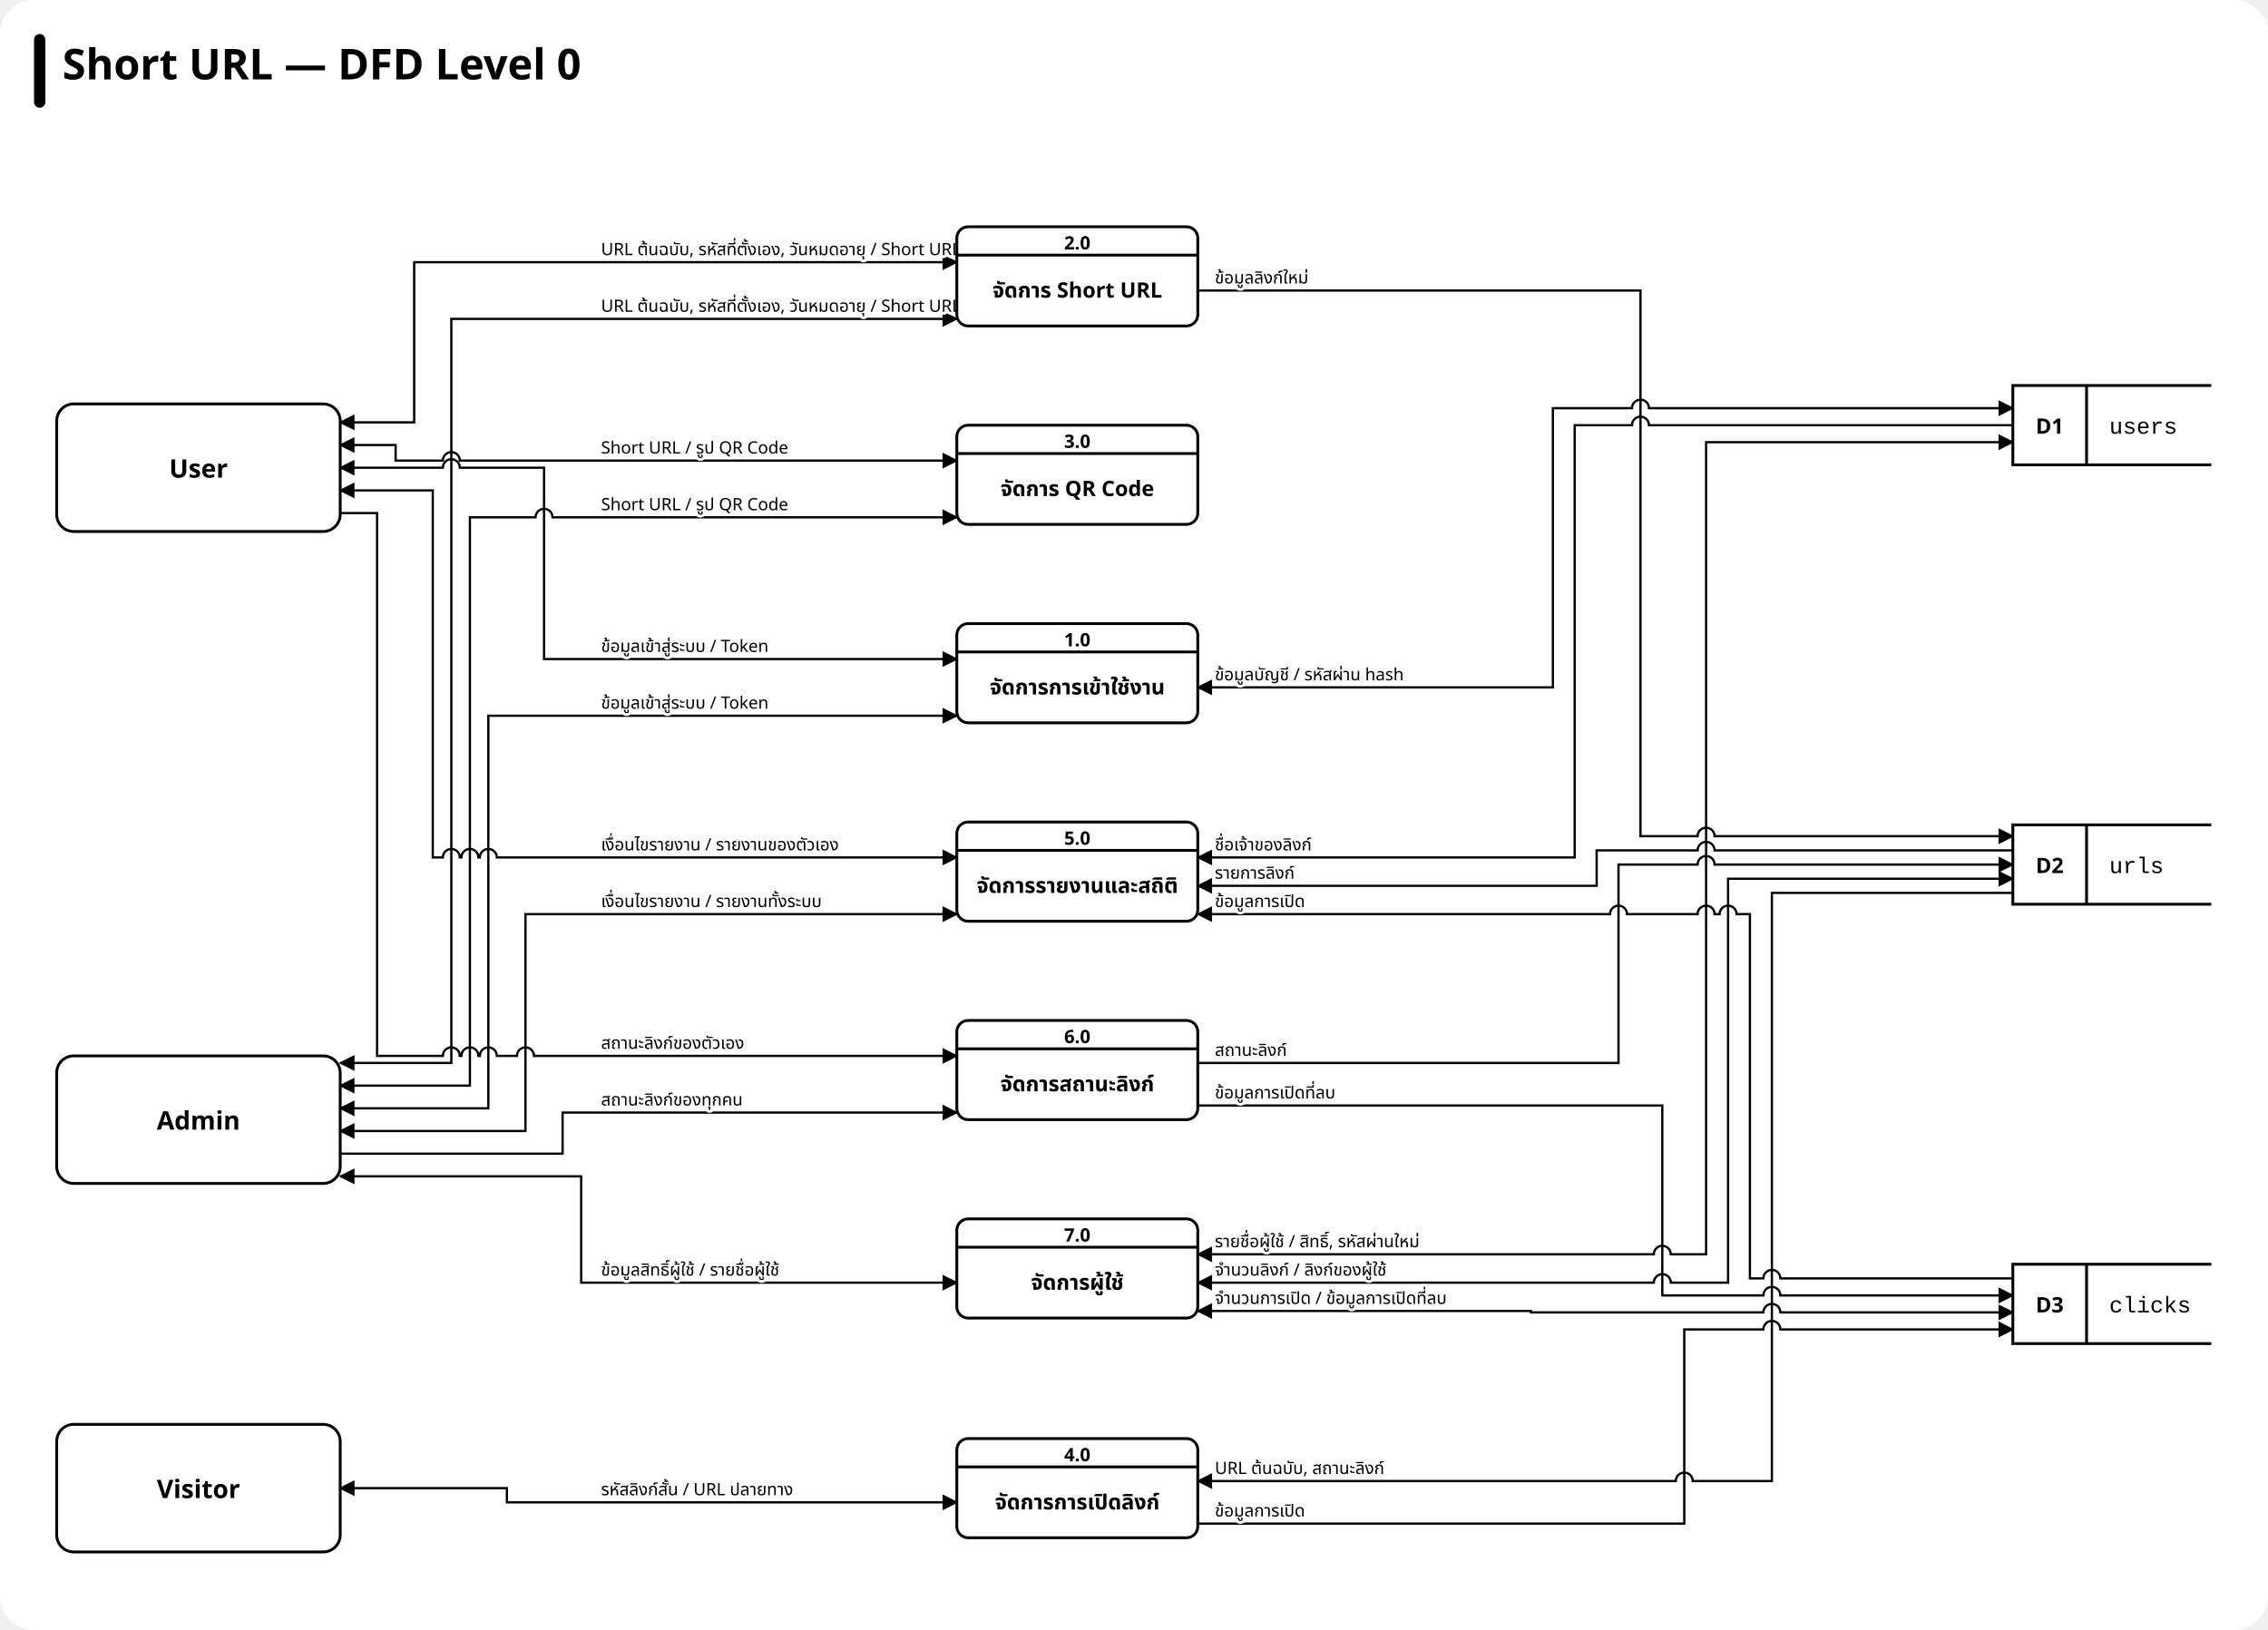
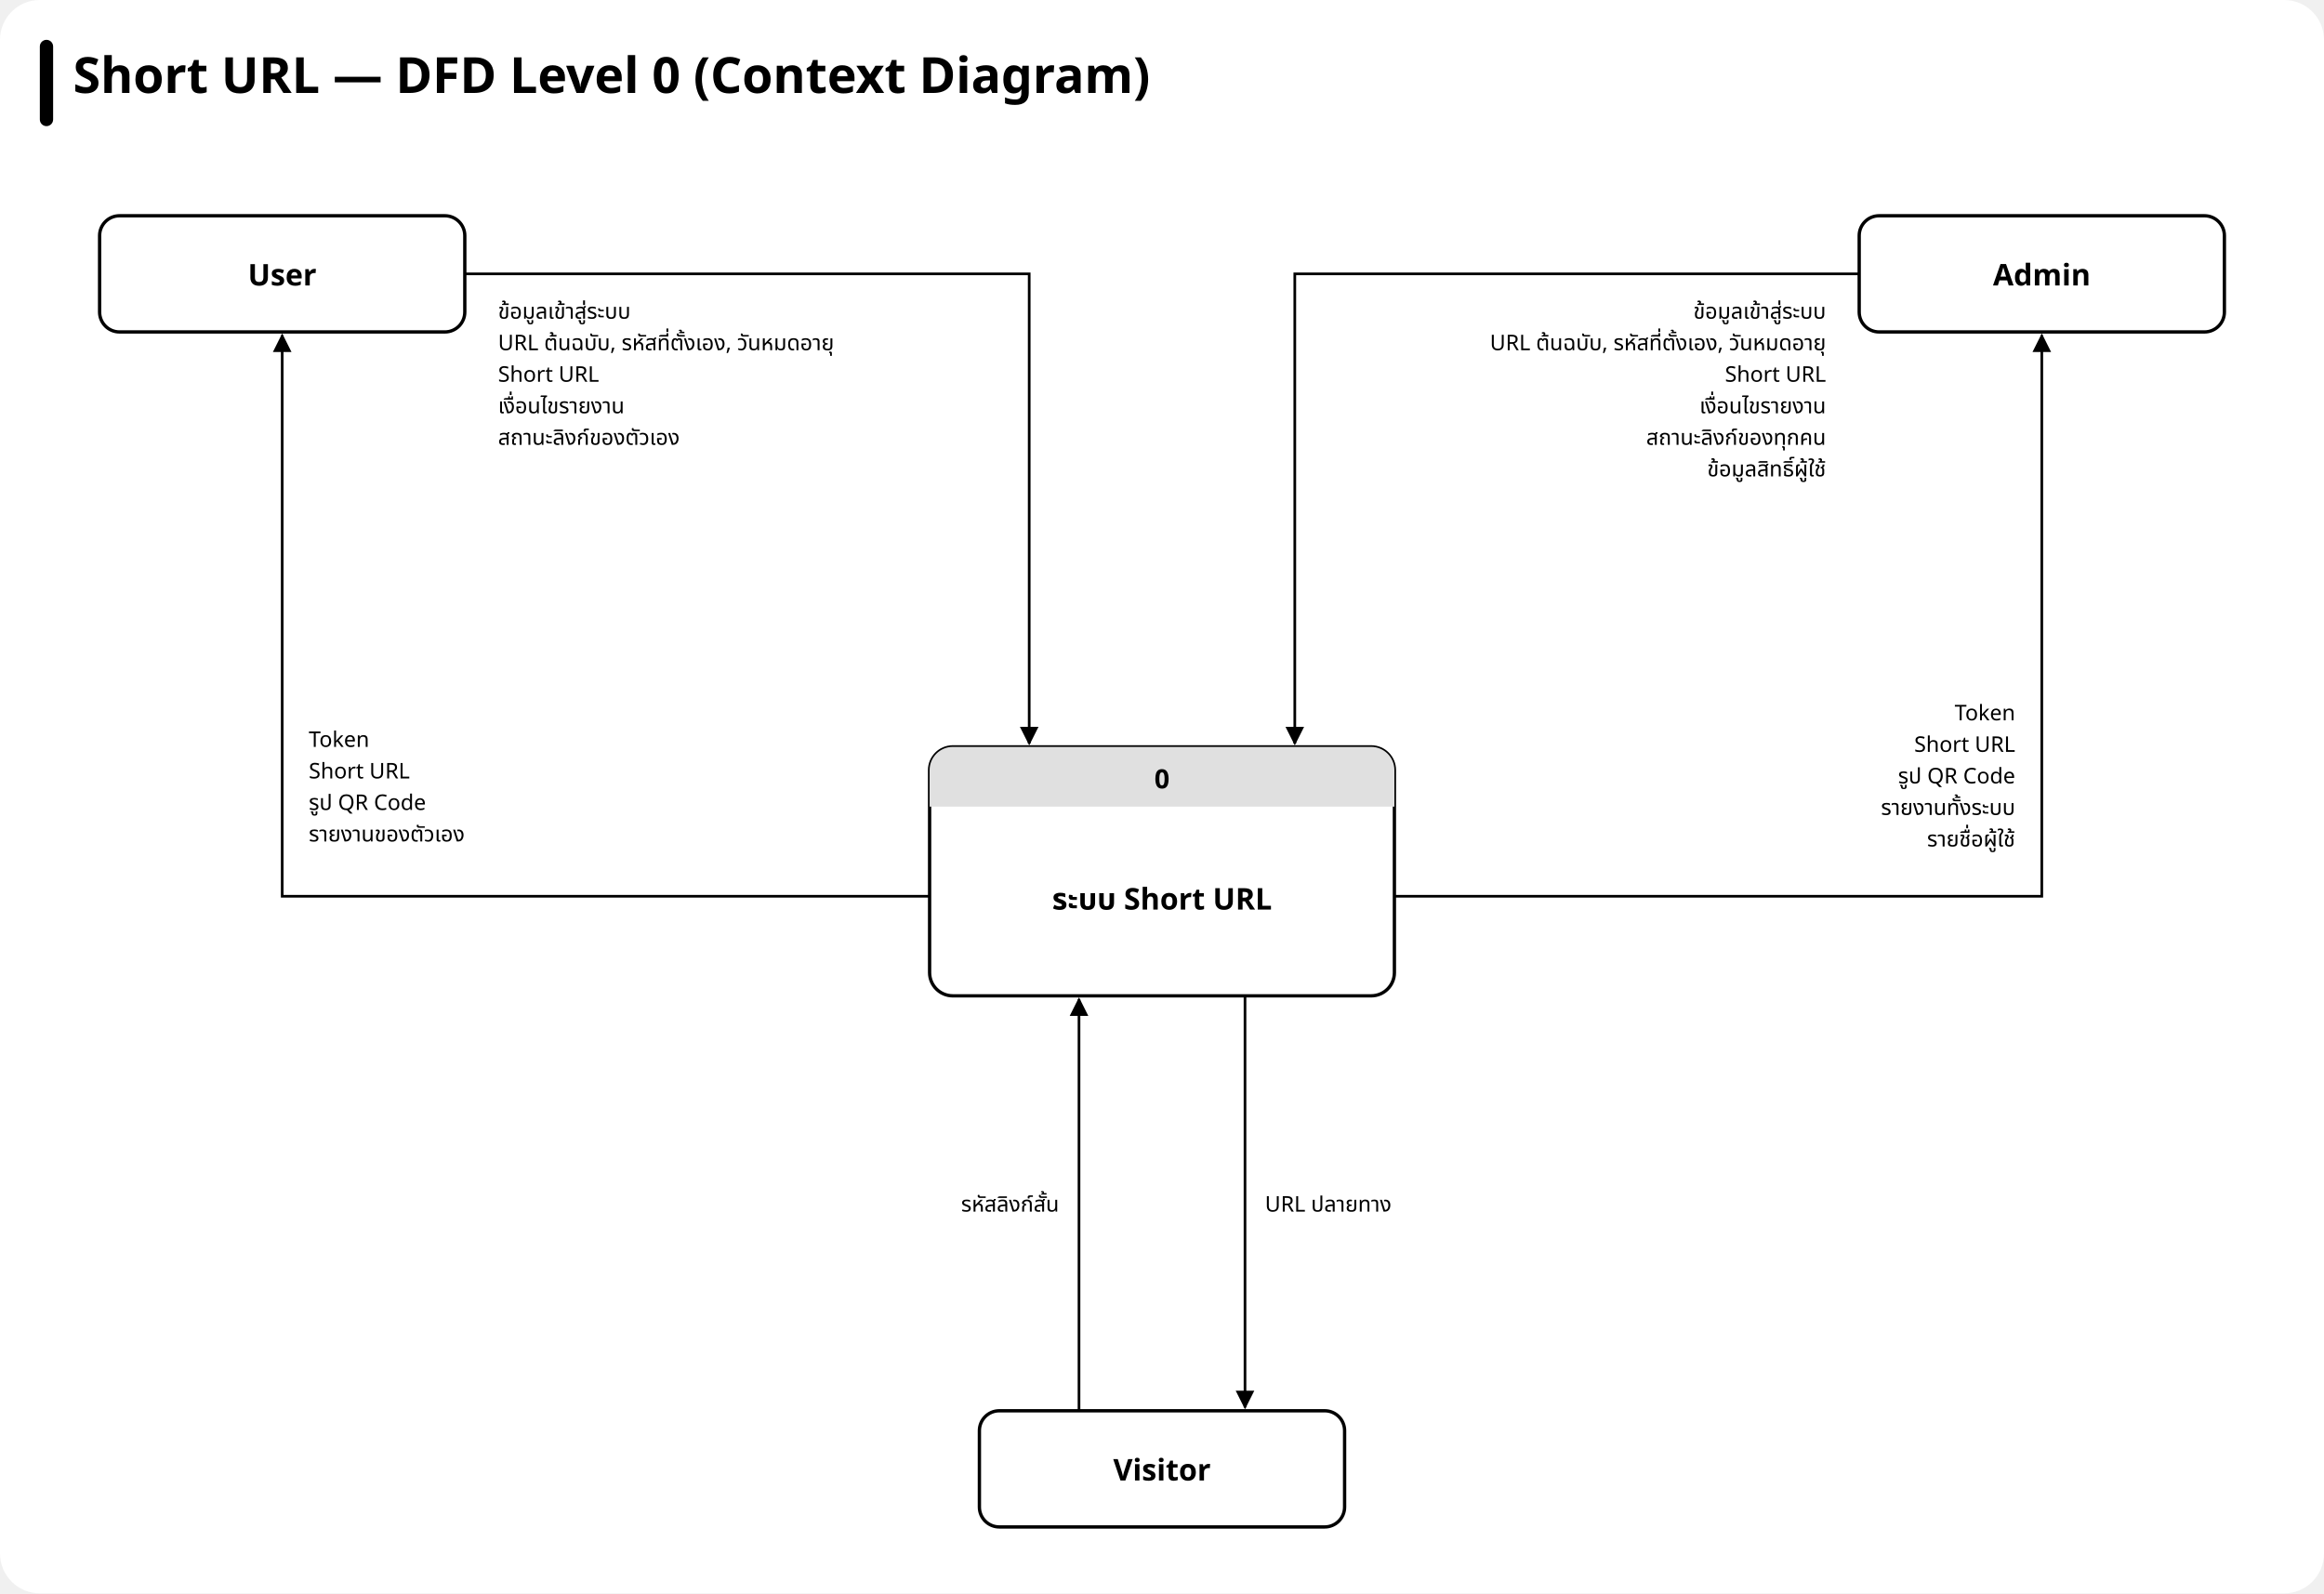
- <svg xmlns="http://www.w3.org/2000/svg" viewBox="0 0 1600 1150" width="1600" height="1150" font-family="'Segoe UI', 'Noto Sans Thai', 'Leelawadee UI', Tahoma, sans-serif">
+ <svg xmlns="http://www.w3.org/2000/svg" viewBox="0 0 1400 960" width="1400" height="960" font-family="'Segoe UI', 'Noto Sans Thai', 'Leelawadee UI', Tahoma, sans-serif">
  <defs>
-     <marker id="dfdArrow" viewBox="0 0 10 10" refX="9" refY="5" markerWidth="7" markerHeight="7" orient="auto-start-reverse">
+     <marker id="ctxArrow" viewBox="0 0 10 10" refX="9" refY="5" markerWidth="7" markerHeight="7" orient="auto-start-reverse">
      <path d="M0 0 L10 5 L0 10 z" fill="#000000" />
    </marker>
    <style>
      .ext { fill: #ffffff; stroke-width: 2; }
      .et { fill: #000000; font-size: 18px; font-weight: 700; }
-       .es { fill: #000000; font-size: 13px; }
-       .proc { fill: #ffffff; stroke: #000000; stroke-width: 2; }
-       .pn { fill: #000000; font-size: 13px; font-weight: 700; text-anchor: middle; }
-       .pt { fill: #000000; font-size: 15px; font-weight: 600; text-anchor: middle; }
-       .st { fill: none; stroke: #000000; stroke-width: 2; }
-       .sid { fill: #000000; font-size: 15px; font-weight: 700; text-anchor: middle; }
-       .sn { fill: #000000; font-size: 16px; font-family: Consolas, 'Courier New', monospace; }
-       .f { fill: none; stroke: #000000; stroke-width: 1.6; stroke-linejoin: miter; marker-end: url(#dfdArrow); }
-       .fb { marker-start: url(#dfdArrow); }
-       .fl { fill: #000000; font-size: 12px; text-anchor: start; paint-order: stroke; stroke: #ffffff; stroke-width: 4px; stroke-linejoin: round; }
+       .sys { fill: #ffffff; stroke: #000000; stroke-width: 2; }
+       .sysnum { fill: #000000; font-size: 16px; font-weight: 800; text-anchor: middle; }
+       .systxt { fill: #000000; font-size: 18px; font-weight: 700; text-anchor: middle; }
+       .f { fill: none; stroke: #000000; stroke-width: 1.6; marker-end: url(#ctxArrow); }
+       .fl { fill: #000000; font-size: 13px; }
      .card { stroke: #000000; }
      .bar { fill: #000000; }
    </style>
  </defs>
-   <rect width="1600" height="1150" rx="24" fill="#ffffff" />
+   <rect width="1400" height="960" rx="24" fill="#ffffff" />
  <rect class="bar" x="24" y="24" width="8" height="52" rx="4" fill="#000000" />
-   <text x="44" y="56" fill="#000000" font-size="30" font-weight="800">Short URL — DFD Level 0</text>
-   <path class="f fb" d="M240.0 298 H292.2 V185 H675.0" />
-   <path class="f fb" d="M240.0 314 H279.1 V325 H312.4 A6 6 0 0 1 324.4 325 H675.0" />
-   <path class="f fb" d="M240.0 330 H312.4 A6 6 0 0 1 324.4 330 H383.8 V465 H675.0" />
-   <path class="f fb" d="M240.0 346 H305.3 V605 H312.4 A6 6 0 0 1 324.4 605 H325.5 A6 6 0 0 1 337.5 605 H338.5 A6 6 0 0 1 350.5 605 H675.0" />
-   <path class="f" d="M240.0 362 H266.0 V745 H312.4 A6 6 0 0 1 324.4 745 H325.5 A6 6 0 0 1 337.5 745 H338.5 A6 6 0 0 1 350.5 745 H364.7 A6 6 0 0 1 376.7 745 H675.0" />
-   <path class="f fb" d="M240.0 750 H318.4 V225 H675.0" />
-   <path class="f fb" d="M240.0 766 H331.5 V365 H377.8 A6 6 0 0 1 389.8 365 H675.0" />
-   <path class="f fb" d="M240.0 782 H344.5 V505 H675.0" />
-   <path class="f fb" d="M240.0 798 H370.7 V645 H675.0" />
-   <path class="f" d="M240.0 814 H396.9 V785 H675.0" />
-   <path class="f fb" d="M240.0 830 H410.0 V905 H675.0" />
-   <path class="f fb" d="M240.0 1050 H357.6 V1060 H675.0" />
-   <path class="f" d="M845.0 205 H1157.3 V590 H1197.6 A6 6 0 0 1 1209.6 590 H1420.0" />
-   <path class="f" d="M1420.0 600 H1209.6 A6 6 0 0 0 1197.6 600 H1126.4 V625 H845.0" />
-   <path class="f" d="M845.0 750 H1141.8 V610 H1197.6 A6 6 0 0 1 1209.6 610 H1420.0" />
-   <path class="f fb" d="M845.0 905 H1166.7 A6 6 0 0 1 1178.7 905 H1219.1 V620 H1420.0" />
-   <path class="f" d="M1420.0 630 H1250.0 V1045 H1194.2 A6 6 0 0 0 1182.2 1045 H845.0" />
-   <path class="f fb" d="M845.0 485 H1095.5 V288 H1151.3 A6 6 0 0 1 1163.3 288 H1420.0" />
-   <path class="f" d="M1420.0 300 H1163.3 A6 6 0 0 0 1151.3 300 H1110.9 V605 H845.0" />
-   <path class="f fb" d="M845.0 885 H1166.7 A6 6 0 0 1 1178.7 885 H1203.6 V312 H1420.0" />
-   <path class="f" d="M1420.0 902 H1256.0 A6 6 0 0 0 1244.0 902 H1234.5 V645 H1225.1 A6 6 0 0 0 1213.1 645 H1209.6 A6 6 0 0 0 1197.6 645 H1147.8 A6 6 0 0 0 1135.8 645 H845.0" />
-   <path class="f" d="M845.0 780 H1172.7 V914 H1244.0 A6 6 0 0 1 1256.0 914 H1420.0" />
-   <path class="f fb" d="M845.0 925 H1080.0 V926 H1244.0 A6 6 0 0 1 1256.0 926 H1420.0" />
-   <path class="f" d="M845.0 1075 H1188.2 V938 H1244.0 A6 6 0 0 1 1256.0 938 H1420.0" />
-   <text class="fl" x="424" y="180.0">URL ต้นฉบับ, รหัสที่ตั้งเอง, วันหมดอายุ / Short URL</text>
-   <text class="fl" x="424" y="320.0">Short URL / รูป QR Code</text>
-   <text class="fl" x="424" y="460.0">ข้อมูลเข้าสู่ระบบ / Token</text>
-   <text class="fl" x="424" y="600.0">เงื่อนไขรายงาน / รายงานของตัวเอง</text>
-   <text class="fl" x="424" y="740.0">สถานะลิงก์ของตัวเอง</text>
-   <text class="fl" x="424" y="220.0">URL ต้นฉบับ, รหัสที่ตั้งเอง, วันหมดอายุ / Short URL</text>
-   <text class="fl" x="424" y="360.0">Short URL / รูป QR Code</text>
-   <text class="fl" x="424" y="500.0">ข้อมูลเข้าสู่ระบบ / Token</text>
-   <text class="fl" x="424" y="640.0">เงื่อนไขรายงาน / รายงานทั้งระบบ</text>
-   <text class="fl" x="424" y="780.0">สถานะลิงก์ของทุกคน</text>
-   <text class="fl" x="424" y="900.0">ข้อมูลสิทธิ์ผู้ใช้ / รายชื่อผู้ใช้</text>
-   <text class="fl" x="424" y="1055.0">รหัสลิงก์สั้น / URL ปลายทาง</text>
-   <text class="fl" x="857" y="200.0">ข้อมูลลิงก์ใหม่</text>
-   <text class="fl" x="857" y="620.0">รายการลิงก์</text>
-   <text class="fl" x="857" y="745.0">สถานะลิงก์</text>
-   <text class="fl" x="857" y="900.0">จำนวนลิงก์ / ลิงก์ของผู้ใช้</text>
-   <text class="fl" x="857" y="1040.0">URL ต้นฉบับ, สถานะลิงก์</text>
-   <text class="fl" x="857" y="480.0">ข้อมูลบัญชี / รหัสผ่าน hash</text>
-   <text class="fl" x="857" y="600.0">ชื่อเจ้าของลิงก์</text>
-   <text class="fl" x="857" y="880.0">รายชื่อผู้ใช้ / สิทธิ์, รหัสผ่านใหม่</text>
-   <text class="fl" x="857" y="640.0">ข้อมูลการเปิด</text>
-   <text class="fl" x="857" y="775.0">ข้อมูลการเปิดที่ลบ</text>
-   <text class="fl" x="857" y="920.0">จำนวนการเปิด / ข้อมูลการเปิดที่ลบ</text>
-   <text class="fl" x="857" y="1070.0">ข้อมูลการเปิด</text>
-   <rect class="ext" x="40" y="285" width="200" height="90" rx="12" stroke="#000000" />
-   <text class="et" x="140" y="337" text-anchor="middle">User</text>
-   <rect class="ext" x="40" y="745" width="200" height="90" rx="12" stroke="#000000" />
-   <text class="et" x="140" y="797" text-anchor="middle">Admin</text>
-   <rect class="ext" x="40" y="1005" width="200" height="90" rx="12" stroke="#000000" />
-   <text class="et" x="140" y="1057" text-anchor="middle">Visitor</text>
-   <rect class="proc" x="675" y="160" width="170" height="70" rx="8" />
-   <line class="proc" x1="675" y1="180" x2="845" y2="180" />
-   <text class="pn" x="760" y="176">2.0</text>
-   <text class="pt" x="760" y="210">จัดการ Short URL</text>
-   <rect class="proc" x="675" y="300" width="170" height="70" rx="8" />
-   <line class="proc" x1="675" y1="320" x2="845" y2="320" />
-   <text class="pn" x="760" y="316">3.0</text>
-   <text class="pt" x="760" y="350">จัดการ QR Code</text>
-   <rect class="proc" x="675" y="440" width="170" height="70" rx="8" />
-   <line class="proc" x1="675" y1="460" x2="845" y2="460" />
-   <text class="pn" x="760" y="456">1.0</text>
-   <text class="pt" x="760" y="490">จัดการการเข้าใช้งาน</text>
-   <rect class="proc" x="675" y="580" width="170" height="70" rx="8" />
-   <line class="proc" x1="675" y1="600" x2="845" y2="600" />
-   <text class="pn" x="760" y="596">5.0</text>
-   <text class="pt" x="760" y="630">จัดการรายงานและสถิติ</text>
-   <rect class="proc" x="675" y="720" width="170" height="70" rx="8" />
-   <line class="proc" x1="675" y1="740" x2="845" y2="740" />
-   <text class="pn" x="760" y="736">6.0</text>
-   <text class="pt" x="760" y="770">จัดการสถานะลิงก์</text>
-   <rect class="proc" x="675" y="860" width="170" height="70" rx="8" />
-   <line class="proc" x1="675" y1="880" x2="845" y2="880" />
-   <text class="pn" x="760" y="876">7.0</text>
-   <text class="pt" x="760" y="910">จัดการผู้ใช้</text>
-   <rect class="proc" x="675" y="1015" width="170" height="70" rx="8" />
-   <line class="proc" x1="675" y1="1035" x2="845" y2="1035" />
-   <text class="pn" x="760" y="1031">4.0</text>
-   <text class="pt" x="760" y="1065">จัดการการเปิดลิงก์</text>
-   <rect x="1420" y="582" width="140" height="56" fill="#ffffff" />
-   <path class="st" d="M1560 582 H1420 V638 H1560" />
-   <line class="st" x1="1472" y1="582" x2="1472" y2="638" />
-   <text class="sid" x="1446" y="616">D2</text>
-   <text class="sn" x="1488" y="616">urls</text>
-   <rect x="1420" y="272" width="140" height="56" fill="#ffffff" />
-   <path class="st" d="M1560 272 H1420 V328 H1560" />
-   <line class="st" x1="1472" y1="272" x2="1472" y2="328" />
-   <text class="sid" x="1446" y="306">D1</text>
-   <text class="sn" x="1488" y="306">users</text>
-   <rect x="1420" y="892" width="140" height="56" fill="#ffffff" />
-   <path class="st" d="M1560 892 H1420 V948 H1560" />
-   <line class="st" x1="1472" y1="892" x2="1472" y2="948" />
-   <text class="sid" x="1446" y="926">D3</text>
-   <text class="sn" x="1488" y="926">clicks</text>
+   <text x="44" y="56" fill="#000000" font-size="30" font-weight="800">Short URL — DFD Level 0 (Context Diagram)</text>
+   <g transform="translate(0 70)">
+     <path class="f" d="M280 95 H620 V378" />
+     <path class="f" d="M560 470 H170 V132" />
+     <path class="f" d="M1120 95 H780 V378" />
+     <path class="f" d="M840 470 H1230 V132" />
+     <path class="f" d="M650 780 V532" />
+     <path class="f" d="M750 530 V778" />
+     <text class="fl" x="300" y="122" text-anchor="start">ข้อมูลเข้าสู่ระบบ</text>
+     <text class="fl" x="300" y="141" text-anchor="start">URL ต้นฉบับ, รหัสที่ตั้งเอง, วันหมดอายุ</text>
+     <text class="fl" x="300" y="160" text-anchor="start">Short URL</text>
+     <text class="fl" x="300" y="179" text-anchor="start">เงื่อนไขรายงาน</text>
+     <text class="fl" x="300" y="198" text-anchor="start">สถานะลิงก์ของตัวเอง</text>
+     <text class="fl" x="186" y="380" text-anchor="start">Token</text>
+     <text class="fl" x="186" y="399" text-anchor="start">Short URL</text>
+     <text class="fl" x="186" y="418" text-anchor="start">รูป QR Code</text>
+     <text class="fl" x="186" y="437" text-anchor="start">รายงานของตัวเอง</text>
+     <text class="fl" x="1100" y="122" text-anchor="end">ข้อมูลเข้าสู่ระบบ</text>
+     <text class="fl" x="1100" y="141" text-anchor="end">URL ต้นฉบับ, รหัสที่ตั้งเอง, วันหมดอายุ</text>
+     <text class="fl" x="1100" y="160" text-anchor="end">Short URL</text>
+     <text class="fl" x="1100" y="179" text-anchor="end">เงื่อนไขรายงาน</text>
+     <text class="fl" x="1100" y="198" text-anchor="end">สถานะลิงก์ของทุกคน</text>
+     <text class="fl" x="1100" y="217" text-anchor="end">ข้อมูลสิทธิ์ผู้ใช้</text>
+     <text class="fl" x="1214" y="364" text-anchor="end">Token</text>
+     <text class="fl" x="1214" y="383" text-anchor="end">Short URL</text>
+     <text class="fl" x="1214" y="402" text-anchor="end">รูป QR Code</text>
+     <text class="fl" x="1214" y="421" text-anchor="end">รายงานทั้งระบบ</text>
+     <text class="fl" x="1214" y="440" text-anchor="end">รายชื่อผู้ใช้</text>
+     <text class="fl" x="638" y="660" text-anchor="end">รหัสลิงก์สั้น</text>
+     <text class="fl" x="762" y="660" text-anchor="start">URL ปลายทาง</text>
+     <rect class="ext" x="60" y="60" width="220" height="70" rx="12" stroke="#000000" />
+     <text class="et" x="170" y="102" text-anchor="middle">User</text>
+     <rect class="ext" x="1120" y="60" width="220" height="70" rx="12" stroke="#000000" />
+     <text class="et" x="1230" y="102" text-anchor="middle">Admin</text>
+     <rect class="ext" x="590" y="780" width="220" height="70" rx="12" stroke="#000000" />
+     <text class="et" x="700" y="822" text-anchor="middle">Visitor</text>
+     <rect class="sys" x="560" y="380" width="280" height="150" rx="14" />
+     <path d="M560 394 a14 14 0 0 1 14 -14 h252 a14 14 0 0 1 14 14 v22 h-280 z" fill="#e0e0e0" />
+     <text class="sysnum" x="700" y="405">0</text>
+     <text class="systxt" x="700" y="478">ระบบ Short URL</text>
+   </g>
</svg>
